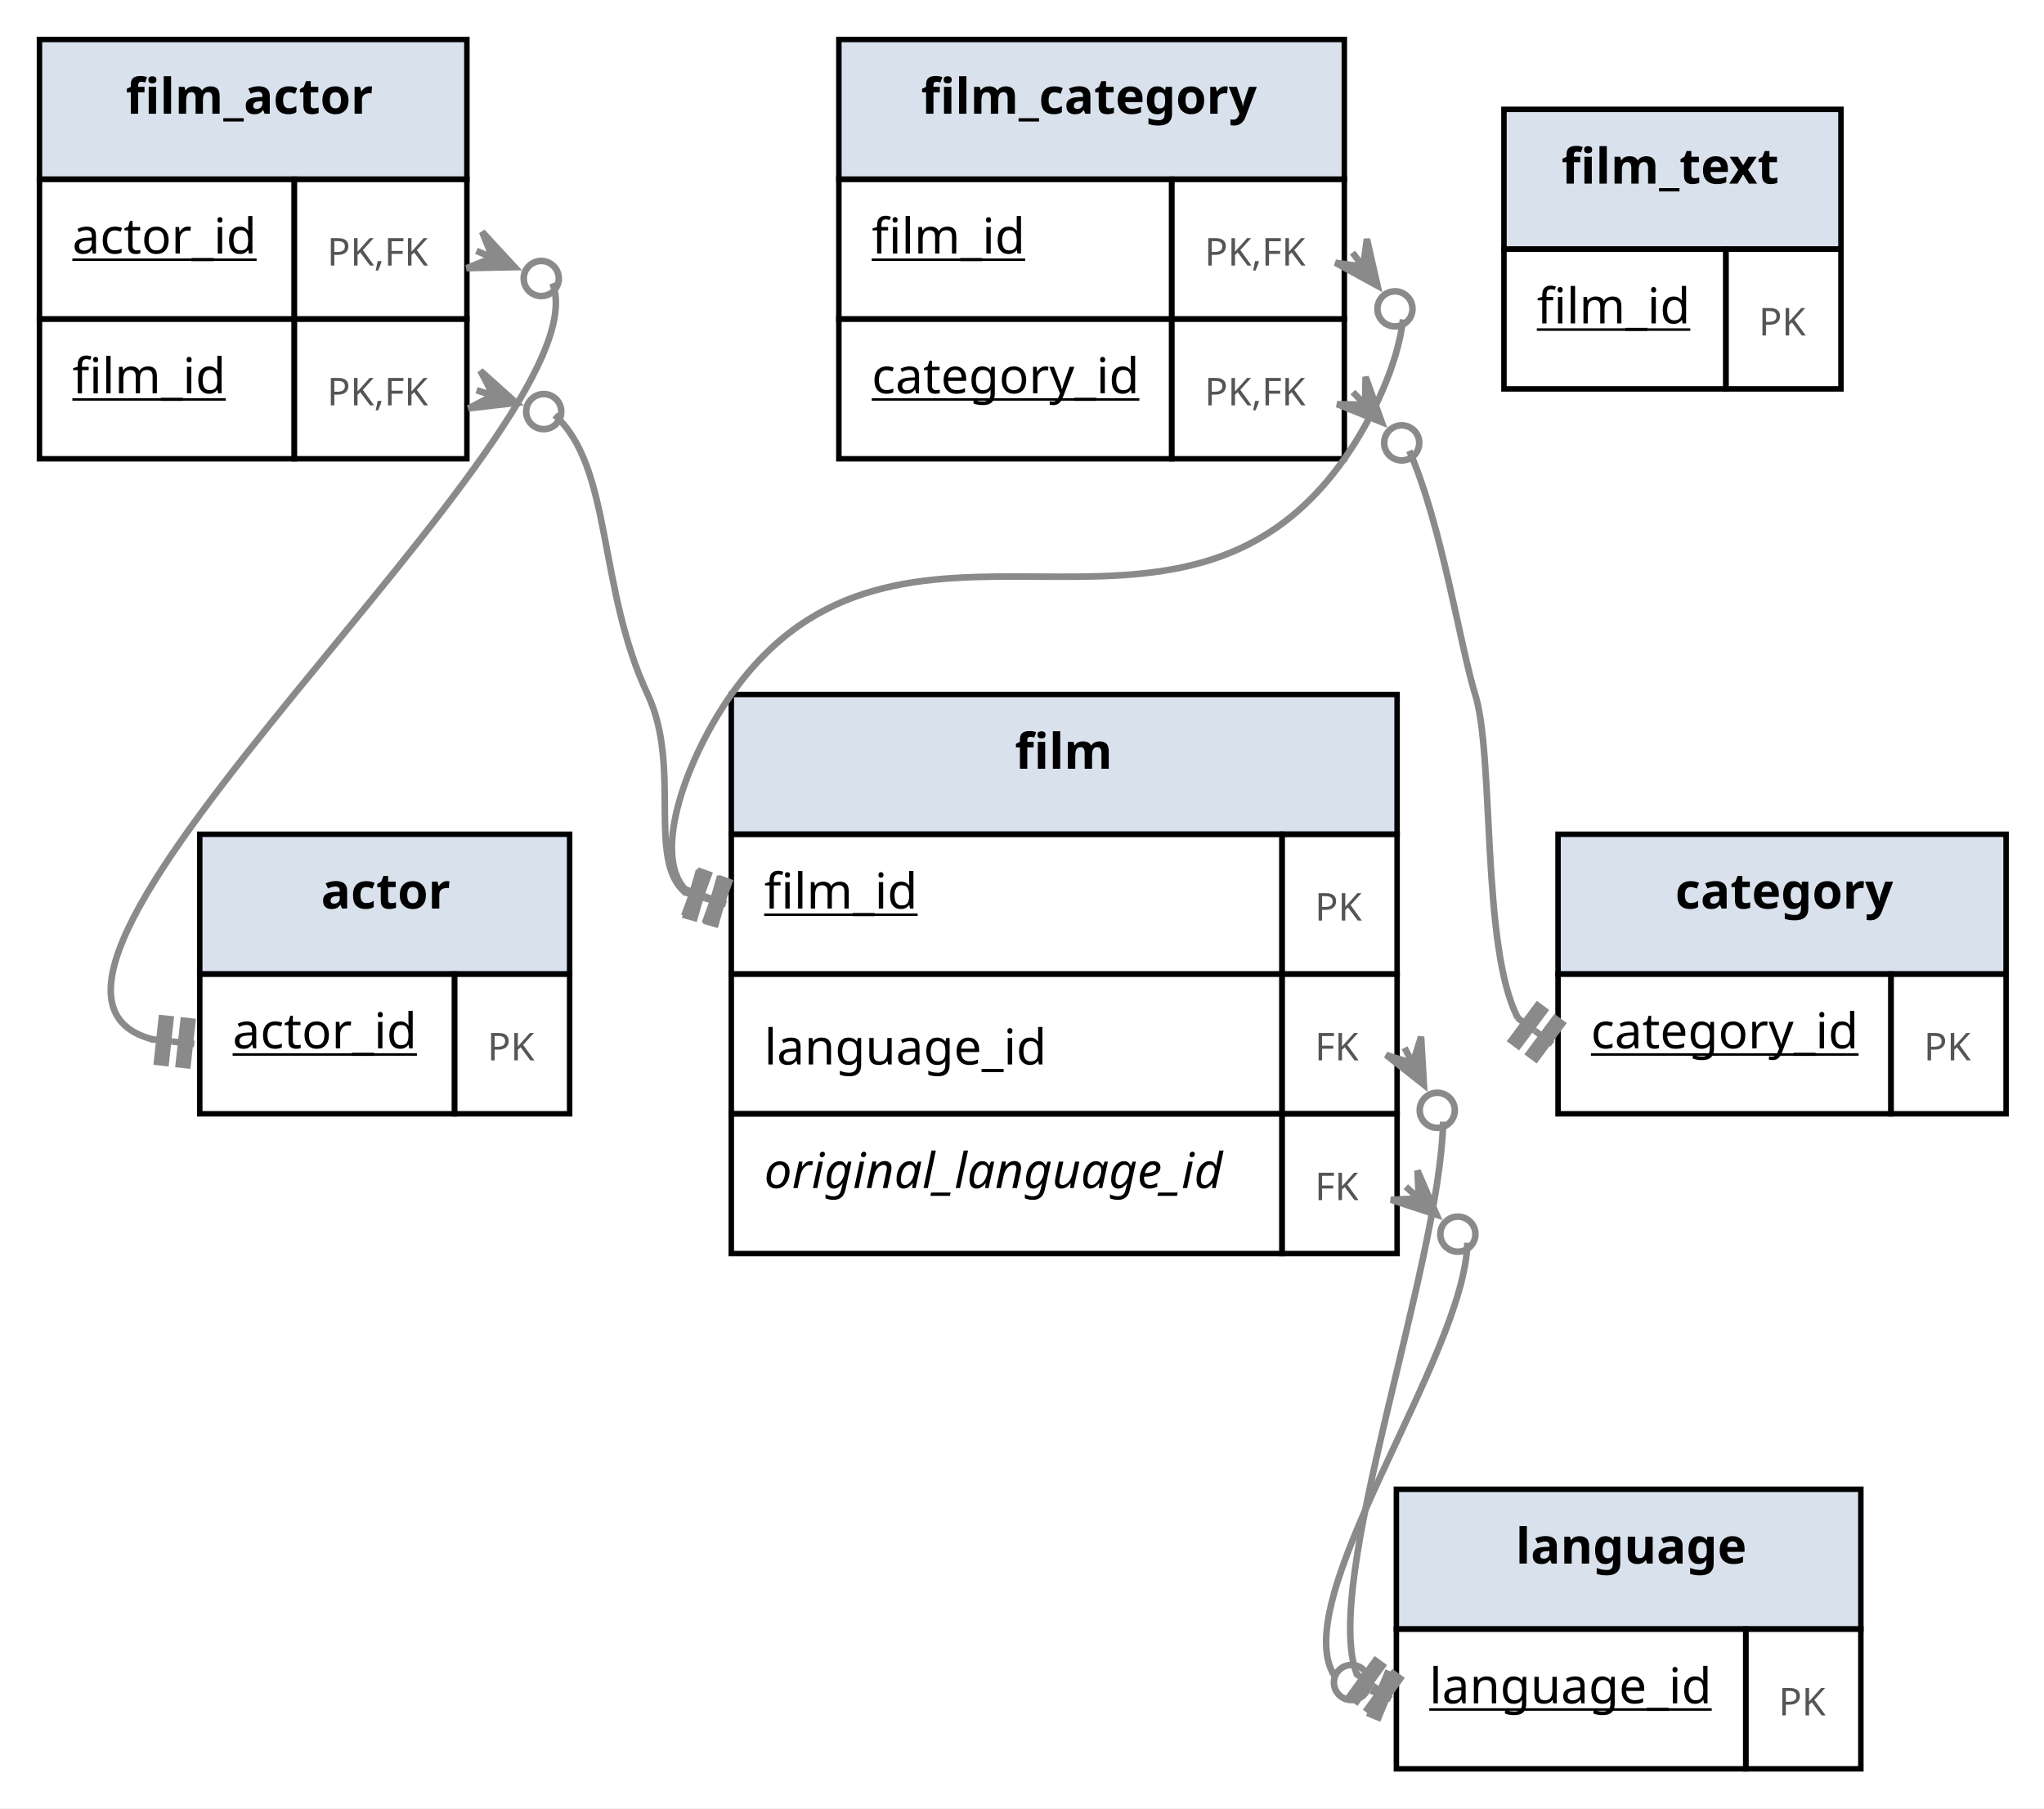
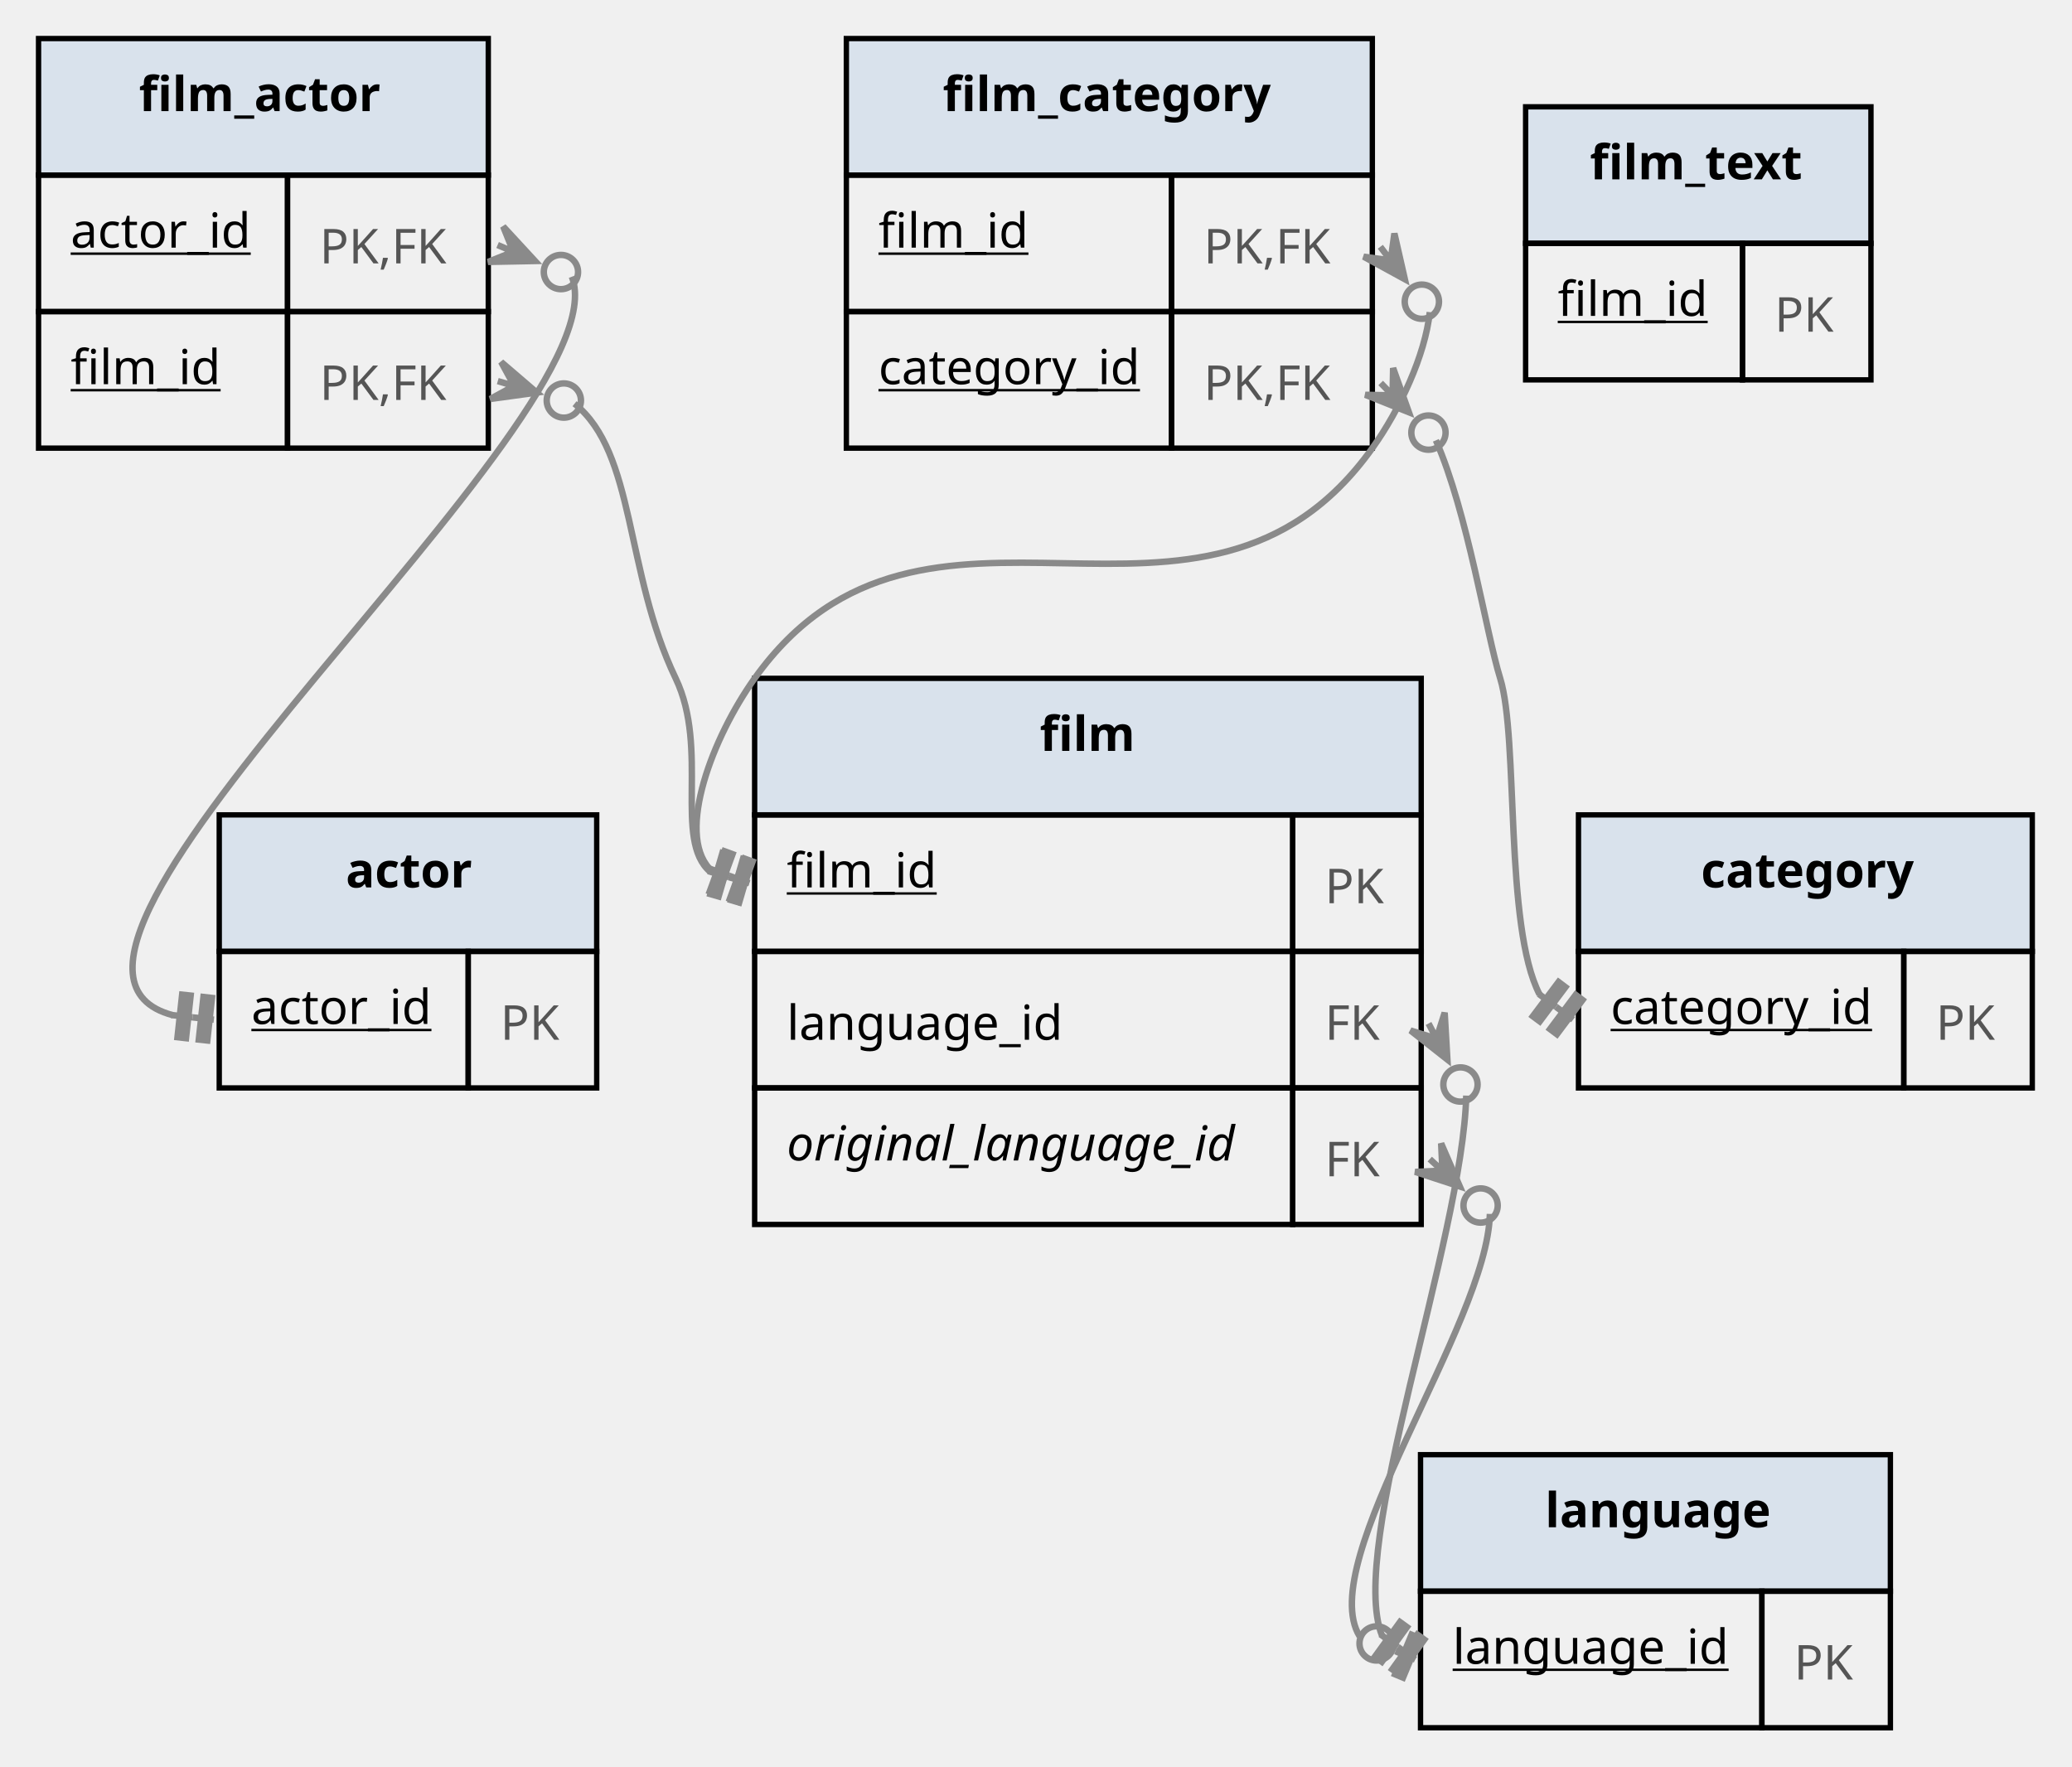
- <svg xmlns="http://www.w3.org/2000/svg" width="373pt" height="330pt" viewBox="0.00 0.00 373.00 330.00">
+ <svg xmlns="http://www.w3.org/2000/svg" width="387pt" height="330pt" viewBox="0.00 0.00 387.00 330.00">
  <g id="graph0" class="graph" transform="scale(1 1) rotate(0) translate(7.2 322.7)">
-     <polygon fill="white" stroke="none" points="-7.2,7.2 -7.2,-322.7 366.07,-322.7 366.07,7.2 -7.2,7.2" />
    <g id="node1" class="node">
-       <polygon fill="#d9e2ec" stroke="none" points="126.25,-170.5 126.25,-196 247.75,-196 247.75,-170.5 126.25,-170.5" />
-       <polygon fill="none" stroke="#000000" points="126.25,-170.5 126.25,-196 247.75,-196 247.75,-170.5 126.25,-170.5" />
-       <text xml:space="preserve" text-anchor="start" x="178" y="-182.45" font-family="Noto Sans KR" font-weight="bold" font-size="9.00" fill="#000000">film</text>
-       <polygon fill="none" stroke="#000000" points="126.25,-145 126.25,-170.5 226.75,-170.5 226.75,-145 126.25,-145" />
-       <text xml:space="preserve" text-anchor="start" x="132.25" y="-156.95" font-family="Noto Sans KR" text-decoration="underline" font-size="9.00">film_id</text>
-       <polygon fill="none" stroke="#000000" points="226.75,-145 226.75,-170.5 247.75,-170.5 247.75,-145 226.75,-145" />
-       <text xml:space="preserve" text-anchor="start" x="232.75" y="-154.75" font-family="Noto Sans KR" font-size="7.00" fill="#555555">PK</text>
-       <polygon fill="none" stroke="#000000" points="126.25,-119.5 126.25,-145 226.75,-145 226.75,-119.5 126.25,-119.5" />
-       <text xml:space="preserve" text-anchor="start" x="132.25" y="-128.5" font-family="Noto Sans KR" font-size="9.00">language_id</text>
-       <polygon fill="none" stroke="#000000" points="226.75,-119.5 226.75,-145 247.75,-145 247.75,-119.5 226.75,-119.5" />
-       <text xml:space="preserve" text-anchor="start" x="232.75" y="-129.25" font-family="Noto Sans KR" font-size="7.00" fill="#555555">FK</text>
-       <polygon fill="none" stroke="#000000" points="126.25,-94 126.25,-119.5 226.75,-119.5 226.75,-94 126.25,-94" />
-       <text xml:space="preserve" text-anchor="start" x="132.25" y="-105.95" font-family="Noto Sans KR" font-style="italic" font-size="9.00">original_language_id</text>
-       <polygon fill="none" stroke="#000000" points="226.75,-94 226.75,-119.5 247.75,-119.5 247.75,-94 226.75,-94" />
-       <text xml:space="preserve" text-anchor="start" x="232.75" y="-103.75" font-family="Noto Sans KR" font-size="7.00" fill="#555555">FK</text>
+       <polygon fill="#d9e2ec" stroke="none" points="133.75,-170.5 133.75,-196 258.25,-196 258.25,-170.5 133.75,-170.5" />
+       <polygon fill="none" stroke="#000000" points="133.75,-170.5 133.75,-196 258.25,-196 258.25,-170.5 133.75,-170.5" />
+       <text xml:space="preserve" text-anchor="start" x="187" y="-182.45" font-family="Noto Sans KR" font-weight="bold" font-size="9.00" fill="#000000">film</text>
+       <polygon fill="none" stroke="#000000" points="133.75,-145 133.75,-170.5 234.25,-170.5 234.25,-145 133.75,-145" />
+       <text xml:space="preserve" text-anchor="start" x="139.75" y="-156.95" font-family="Noto Sans KR" text-decoration="underline" font-size="9.00">film_id</text>
+       <polygon fill="none" stroke="#000000" points="234.25,-145 234.25,-170.5 258.25,-170.5 258.25,-145 234.25,-145" />
+       <text xml:space="preserve" text-anchor="start" x="240.25" y="-154" font-family="Noto Sans KR" font-size="9.00" fill="#555555">PK</text>
+       <polygon fill="none" stroke="#000000" points="133.75,-119.5 133.75,-145 234.25,-145 234.25,-119.5 133.75,-119.5" />
+       <text xml:space="preserve" text-anchor="start" x="139.75" y="-128.5" font-family="Noto Sans KR" font-size="9.00">language_id</text>
+       <polygon fill="none" stroke="#000000" points="234.25,-119.5 234.25,-145 258.25,-145 258.25,-119.5 234.25,-119.5" />
+       <text xml:space="preserve" text-anchor="start" x="240.25" y="-128.5" font-family="Noto Sans KR" font-size="9.00" fill="#555555">FK</text>
+       <polygon fill="none" stroke="#000000" points="133.75,-94 133.75,-119.5 234.25,-119.5 234.25,-94 133.75,-94" />
+       <text xml:space="preserve" text-anchor="start" x="139.75" y="-105.95" font-family="Noto Sans KR" font-style="italic" font-size="9.00">original_language_id</text>
+       <polygon fill="none" stroke="#000000" points="234.25,-94 234.25,-119.5 258.25,-119.5 258.25,-94 234.25,-94" />
+       <text xml:space="preserve" text-anchor="start" x="240.25" y="-103" font-family="Noto Sans KR" font-size="9.00" fill="#555555">FK</text>
    </g>
    <g id="node7" class="node">
-       <polygon fill="#d9e2ec" stroke="none" points="247.62,-25.5 247.62,-51 332.38,-51 332.38,-25.5 247.62,-25.5" />
-       <polygon fill="none" stroke="#000000" points="247.62,-25.5 247.62,-51 332.38,-51 332.38,-25.5 247.62,-25.5" />
-       <text xml:space="preserve" text-anchor="start" x="269.38" y="-37.45" font-family="Noto Sans KR" font-weight="bold" font-size="9.00" fill="#000000">language</text>
-       <polygon fill="none" stroke="#000000" points="247.62,0 247.62,-25.5 311.38,-25.5 311.38,0 247.62,0" />
-       <text xml:space="preserve" text-anchor="start" x="253.62" y="-11.95" font-family="Noto Sans KR" text-decoration="underline" font-size="9.00">language_id</text>
-       <polygon fill="none" stroke="#000000" points="311.38,0 311.38,-25.5 332.38,-25.5 332.38,0 311.38,0" />
-       <text xml:space="preserve" text-anchor="start" x="317.38" y="-9.75" font-family="Noto Sans KR" font-size="7.00" fill="#555555">PK</text>
+       <polygon fill="#d9e2ec" stroke="none" points="258.12,-25.5 258.12,-51 345.88,-51 345.88,-25.5 258.12,-25.5" />
+       <polygon fill="none" stroke="#000000" points="258.12,-25.5 258.12,-51 345.88,-51 345.88,-25.5 258.12,-25.5" />
+       <text xml:space="preserve" text-anchor="start" x="281.38" y="-37.45" font-family="Noto Sans KR" font-weight="bold" font-size="9.00" fill="#000000">language</text>
+       <polygon fill="none" stroke="#000000" points="258.12,0 258.12,-25.5 321.88,-25.5 321.88,0 258.12,0" />
+       <text xml:space="preserve" text-anchor="start" x="264.12" y="-11.95" font-family="Noto Sans KR" text-decoration="underline" font-size="9.00">language_id</text>
+       <polygon fill="none" stroke="#000000" points="321.88,0 321.88,-25.5 345.88,-25.5 345.88,0 321.88,0" />
+       <text xml:space="preserve" text-anchor="start" x="327.88" y="-9" font-family="Noto Sans KR" font-size="9.00" fill="#555555">PK</text>
    </g>
    <g id="edge1" class="edge">
-       <path fill="none" stroke="#8a8a8a" stroke-width="1.2" d="M256.16,-118.07C255.47,-91.12 233.92,-33.69 240.41,-17.24" />
-       <polygon fill="#8a8a8a" stroke="#8a8a8a" stroke-width="1.2" points="252.64,-124.8 245.75,-130.23 250.6,-128.71 249.12,-131.54 249.12,-131.54 249.12,-131.54 250.6,-128.71 252.13,-133.56 252.64,-124.8" />
-       <ellipse fill="none" stroke="#8a8a8a" stroke-width="1.2" cx="255.08" cy="-120.14" rx="3.2" ry="3.2" />
-       <polygon fill="#8a8a8a" stroke="#8a8a8a" stroke-width="1.2" points="243.63,-9.98 248.32,-16.46 247.02,-17.4 242.34,-10.91 243.63,-9.98" />
-       <polyline fill="none" stroke="#8a8a8a" stroke-width="1.2" points="246.62,-12.75 243.38,-15.09" />
-       <polygon fill="#8a8a8a" stroke="#8a8a8a" stroke-width="1.2" points="240.39,-12.32 245.08,-18.8 243.78,-19.74 239.09,-13.26 240.39,-12.32" />
-       <polyline fill="none" stroke="#8a8a8a" stroke-width="1.2" points="243.38,-15.09 240.14,-17.44" />
+       <path fill="none" stroke="#8a8a8a" stroke-width="1.2" d="M266.66,-118.07C265.97,-91.12 244.42,-33.69 250.91,-17.24" />
+       <polygon fill="#8a8a8a" stroke="#8a8a8a" stroke-width="1.2" points="263.14,-124.8 256.25,-130.23 261.1,-128.71 259.62,-131.54 259.62,-131.54 259.62,-131.54 261.1,-128.71 262.63,-133.56 263.14,-124.8" />
+       <ellipse fill="none" stroke="#8a8a8a" stroke-width="1.2" cx="265.58" cy="-120.14" rx="3.2" ry="3.2" />
+       <polygon fill="#8a8a8a" stroke="#8a8a8a" stroke-width="1.2" points="254.13,-9.98 258.82,-16.46 257.52,-17.4 252.84,-10.91 254.13,-9.98" />
+       <polyline fill="none" stroke="#8a8a8a" stroke-width="1.2" points="257.12,-12.75 253.88,-15.09" />
+       <polygon fill="#8a8a8a" stroke="#8a8a8a" stroke-width="1.2" points="250.89,-12.32 255.58,-18.8 254.28,-19.74 249.59,-13.26 250.89,-12.32" />
+       <polyline fill="none" stroke="#8a8a8a" stroke-width="1.2" points="253.88,-15.09 250.64,-17.44" />
    </g>
    <g id="edge2" class="edge">
-       <path fill="none" stroke="#8a8a8a" stroke-width="1.2" d="M260.57,-95.97C260.14,-75.33 227.64,-31.04 236.25,-17.07" />
-       <polygon fill="#8a8a8a" stroke="#8a8a8a" stroke-width="1.2" points="254.96,-101.09 246.62,-103.82 251.71,-104.05 249.34,-106.21 249.34,-106.21 249.34,-106.21 251.71,-104.05 251.47,-109.14 254.96,-101.09" />
-       <ellipse fill="none" stroke="#8a8a8a" stroke-width="1.2" cx="258.84" cy="-97.54" rx="3.2" ry="3.2" />
-       <polygon fill="#8a8a8a" stroke="#8a8a8a" stroke-width="1.2" points="244.35,-9.36 247.42,-16.75 245.95,-17.37 242.87,-9.98 244.35,-9.36" />
-       <polyline fill="none" stroke="#8a8a8a" stroke-width="1.2" points="246.62,-12.75 242.93,-14.29" />
-       <ellipse fill="none" stroke="#8a8a8a" stroke-width="1.2" cx="239.42" cy="-15.75" rx="3.2" ry="3.2" />
+       <path fill="none" stroke="#8a8a8a" stroke-width="1.2" d="M271.07,-95.97C270.64,-75.33 238.14,-31.04 246.75,-17.07" />
+       <polygon fill="#8a8a8a" stroke="#8a8a8a" stroke-width="1.2" points="265.46,-101.09 257.12,-103.82 262.21,-104.05 259.84,-106.21 259.84,-106.21 259.84,-106.21 262.21,-104.05 261.97,-109.14 265.46,-101.09" />
+       <ellipse fill="none" stroke="#8a8a8a" stroke-width="1.2" cx="269.34" cy="-97.54" rx="3.2" ry="3.2" />
+       <polygon fill="#8a8a8a" stroke="#8a8a8a" stroke-width="1.2" points="254.85,-9.36 257.92,-16.75 256.45,-17.37 253.37,-9.98 254.85,-9.36" />
+       <polyline fill="none" stroke="#8a8a8a" stroke-width="1.2" points="257.12,-12.75 253.43,-14.29" />
+       <ellipse fill="none" stroke="#8a8a8a" stroke-width="1.2" cx="249.92" cy="-15.75" rx="3.2" ry="3.2" />
    </g>
    <g id="node2" class="node">
-       <polygon fill="#d9e2ec" stroke="none" points="267.25,-277.25 267.25,-302.75 328.75,-302.75 328.75,-277.25 267.25,-277.25" />
-       <polygon fill="none" stroke="#000000" points="267.25,-277.25 267.25,-302.75 328.75,-302.75 328.75,-277.25 267.25,-277.25" />
-       <text xml:space="preserve" text-anchor="start" x="277.75" y="-289.2" font-family="Noto Sans KR" font-weight="bold" font-size="9.00" fill="#000000">film_text</text>
-       <polygon fill="none" stroke="#000000" points="267.25,-251.75 267.25,-277.25 307.75,-277.25 307.75,-251.75 267.25,-251.75" />
-       <text xml:space="preserve" text-anchor="start" x="273.25" y="-263.7" font-family="Noto Sans KR" text-decoration="underline" font-size="9.00">film_id</text>
-       <polygon fill="none" stroke="#000000" points="307.75,-251.75 307.75,-277.25 328.75,-277.25 328.75,-251.75 307.75,-251.75" />
-       <text xml:space="preserve" text-anchor="start" x="313.75" y="-261.5" font-family="Noto Sans KR" font-size="7.00" fill="#555555">PK</text>
+       <polygon fill="#d9e2ec" stroke="none" points="277.75,-277.25 277.75,-302.75 342.25,-302.75 342.25,-277.25 277.75,-277.25" />
+       <polygon fill="none" stroke="#000000" points="277.75,-277.25 277.75,-302.75 342.25,-302.75 342.25,-277.25 277.75,-277.25" />
+       <text xml:space="preserve" text-anchor="start" x="289.75" y="-289.2" font-family="Noto Sans KR" font-weight="bold" font-size="9.00" fill="#000000">film_text</text>
+       <polygon fill="none" stroke="#000000" points="277.75,-251.75 277.75,-277.25 318.25,-277.25 318.25,-251.75 277.75,-251.75" />
+       <text xml:space="preserve" text-anchor="start" x="283.75" y="-263.7" font-family="Noto Sans KR" text-decoration="underline" font-size="9.00">film_id</text>
+       <polygon fill="none" stroke="#000000" points="318.25,-251.75 318.25,-277.25 342.25,-277.25 342.25,-251.75 318.25,-251.75" />
+       <text xml:space="preserve" text-anchor="start" x="324.25" y="-260.75" font-family="Noto Sans KR" font-size="9.00" fill="#555555">PK</text>
    </g>
    <g id="node3" class="node">
-       <polygon fill="#d9e2ec" stroke="none" points="0,-290 0,-315.5 78,-315.5 78,-290 0,-290" />
-       <polygon fill="none" stroke="#000000" points="0,-290 0,-315.5 78,-315.5 78,-290 0,-290" />
-       <text xml:space="preserve" text-anchor="start" x="15.75" y="-301.95" font-family="Noto Sans KR" font-weight="bold" font-size="9.00" fill="#000000">film_actor</text>
+       <polygon fill="#d9e2ec" stroke="none" points="0,-290 0,-315.5 84,-315.5 84,-290 0,-290" />
+       <polygon fill="none" stroke="#000000" points="0,-290 0,-315.5 84,-315.5 84,-290 0,-290" />
+       <text xml:space="preserve" text-anchor="start" x="18.75" y="-301.95" font-family="Noto Sans KR" font-weight="bold" font-size="9.00" fill="#000000">film_actor</text>
      <polygon fill="none" stroke="#000000" points="0,-264.5 0,-290 46.5,-290 46.5,-264.5 0,-264.5" />
      <text xml:space="preserve" text-anchor="start" x="6" y="-276.45" font-family="Noto Sans KR" text-decoration="underline" font-size="9.00">actor_id</text>
-       <polygon fill="none" stroke="#000000" points="46.5,-264.5 46.5,-290 78,-290 78,-264.5 46.5,-264.5" />
-       <text xml:space="preserve" text-anchor="start" x="52.5" y="-274.25" font-family="Noto Sans KR" font-size="7.00" fill="#555555">PK,FK</text>
+       <polygon fill="none" stroke="#000000" points="46.5,-264.5 46.5,-290 84,-290 84,-264.5 46.5,-264.5" />
+       <text xml:space="preserve" text-anchor="start" x="52.5" y="-273.5" font-family="Noto Sans KR" font-size="9.00" fill="#555555">PK,FK</text>
      <polygon fill="none" stroke="#000000" points="0,-239 0,-264.5 46.5,-264.5 46.5,-239 0,-239" />
      <text xml:space="preserve" text-anchor="start" x="6" y="-250.95" font-family="Noto Sans KR" text-decoration="underline" font-size="9.00">film_id</text>
-       <polygon fill="none" stroke="#000000" points="46.5,-239 46.5,-264.5 78,-264.5 78,-239 46.5,-239" />
-       <text xml:space="preserve" text-anchor="start" x="52.5" y="-248.75" font-family="Noto Sans KR" font-size="7.00" fill="#555555">PK,FK</text>
+       <polygon fill="none" stroke="#000000" points="46.5,-239 46.5,-264.5 84,-264.5 84,-239 46.5,-239" />
+       <text xml:space="preserve" text-anchor="start" x="52.5" y="-248" font-family="Noto Sans KR" font-size="9.00" fill="#555555">PK,FK</text>
    </g>
    <g id="edge4" class="edge">
-       <path fill="none" stroke="#8a8a8a" stroke-width="1.2" d="M94.02,-246.97C104.57,-237.51 101.8,-215.6 111,-196 117.26,-182.66 110.78,-165.75 117.86,-159.87" />
-       <polygon fill="#8a8a8a" stroke="#8a8a8a" stroke-width="1.2" points="87.01,-249.2 78.29,-248.2 82.81,-250.54 79.77,-251.51 79.77,-251.51 79.77,-251.51 82.81,-250.54 80.47,-255.06 87.01,-249.2" />
-       <ellipse fill="none" stroke="#8a8a8a" stroke-width="1.2" cx="92.02" cy="-247.61" rx="3.2" ry="3.2" />
-       <polygon fill="#8a8a8a" stroke="#8a8a8a" stroke-width="1.2" points="123.38,-154.13 125.59,-161.82 124.05,-162.26 121.84,-154.57 123.38,-154.13" />
-       <polyline fill="none" stroke="#8a8a8a" stroke-width="1.2" points="125.25,-157.75 121.41,-158.85" />
-       <polygon fill="#8a8a8a" stroke="#8a8a8a" stroke-width="1.2" points="119.53,-155.23 121.74,-162.92 120.2,-163.36 117.99,-155.67 119.53,-155.23" />
-       <polyline fill="none" stroke="#8a8a8a" stroke-width="1.2" points="121.41,-158.85 117.56,-159.96" />
+       <path fill="none" stroke="#8a8a8a" stroke-width="1.2" d="M100.11,-247.3C111.59,-238.07 109.41,-216.04 119,-196 125.34,-182.76 118.53,-165.78 125.44,-159.88" />
+       <polygon fill="#8a8a8a" stroke="#8a8a8a" stroke-width="1.2" points="93.06,-249.38 84.37,-248.18 88.84,-250.62 85.77,-251.52 85.77,-251.52 85.77,-251.52 88.84,-250.62 86.4,-255.09 93.06,-249.38" />
+       <ellipse fill="none" stroke="#8a8a8a" stroke-width="1.2" cx="98.11" cy="-247.89" rx="3.2" ry="3.2" />
+       <polygon fill="#8a8a8a" stroke="#8a8a8a" stroke-width="1.2" points="130.86,-154.13 133.1,-161.81 131.57,-162.26 129.33,-154.58 130.86,-154.13" />
+       <polyline fill="none" stroke="#8a8a8a" stroke-width="1.2" points="132.75,-157.75 128.91,-158.87" />
+       <polygon fill="#8a8a8a" stroke="#8a8a8a" stroke-width="1.2" points="127.02,-155.26 129.26,-162.93 127.73,-163.38 125.49,-155.7 127.02,-155.26" />
+       <polyline fill="none" stroke="#8a8a8a" stroke-width="1.2" points="128.91,-158.87 125.07,-159.99" />
    </g>
    <g id="node5" class="node">
-       <polygon fill="#d9e2ec" stroke="none" points="29.25,-145 29.25,-170.5 96.75,-170.5 96.75,-145 29.25,-145" />
-       <polygon fill="none" stroke="#000000" points="29.25,-145 29.25,-170.5 96.75,-170.5 96.75,-145 29.25,-145" />
-       <text xml:space="preserve" text-anchor="start" x="51.38" y="-156.95" font-family="Noto Sans KR" font-weight="bold" font-size="9.00" fill="#000000">actor</text>
-       <polygon fill="none" stroke="#000000" points="29.25,-119.5 29.25,-145 75.75,-145 75.75,-119.5 29.25,-119.5" />
-       <text xml:space="preserve" text-anchor="start" x="35.25" y="-131.45" font-family="Noto Sans KR" text-decoration="underline" font-size="9.00">actor_id</text>
-       <polygon fill="none" stroke="#000000" points="75.75,-119.5 75.75,-145 96.75,-145 96.75,-119.5 75.75,-119.5" />
-       <text xml:space="preserve" text-anchor="start" x="81.75" y="-129.25" font-family="Noto Sans KR" font-size="7.00" fill="#555555">PK</text>
+       <polygon fill="#d9e2ec" stroke="none" points="33.75,-145 33.75,-170.5 104.25,-170.5 104.25,-145 33.75,-145" />
+       <polygon fill="none" stroke="#000000" points="33.75,-145 33.75,-170.5 104.25,-170.5 104.25,-145 33.75,-145" />
+       <text xml:space="preserve" text-anchor="start" x="57.38" y="-156.95" font-family="Noto Sans KR" font-weight="bold" font-size="9.00" fill="#000000">actor</text>
+       <polygon fill="none" stroke="#000000" points="33.75,-119.5 33.75,-145 80.25,-145 80.25,-119.5 33.75,-119.5" />
+       <text xml:space="preserve" text-anchor="start" x="39.75" y="-131.45" font-family="Noto Sans KR" text-decoration="underline" font-size="9.00">actor_id</text>
+       <polygon fill="none" stroke="#000000" points="80.25,-119.5 80.25,-145 104.25,-145 104.25,-119.5 80.25,-119.5" />
+       <text xml:space="preserve" text-anchor="start" x="86.25" y="-128.5" font-family="Noto Sans KR" font-size="9.00" fill="#555555">PK</text>
    </g>
    <g id="edge3" class="edge">
-       <path fill="none" stroke="#8a8a8a" stroke-width="1.2" d="M93.62,-271.02C103.9,-244.68 -18.07,-143.31 20.62,-133.08" />
-       <polygon fill="#8a8a8a" stroke="#8a8a8a" stroke-width="1.2" points="86.73,-273.96 77.96,-273.78 82.68,-275.68 79.74,-276.94 79.74,-276.94 79.74,-276.94 82.68,-275.68 80.78,-280.4 86.73,-273.96" />
-       <ellipse fill="none" stroke="#8a8a8a" stroke-width="1.2" cx="91.57" cy="-271.89" rx="3.2" ry="3.2" />
-       <polygon fill="#8a8a8a" stroke="#8a8a8a" stroke-width="1.2" points="27.02,-128.36 27.89,-136.31 26.3,-136.49 25.43,-128.53 27.02,-128.36" />
-       <polyline fill="none" stroke="#8a8a8a" stroke-width="1.2" points="28.25,-132.25 24.27,-132.68" />
-       <polygon fill="#8a8a8a" stroke="#8a8a8a" stroke-width="1.2" points="23.04,-128.79 23.91,-136.75 22.32,-136.92 21.45,-128.97 23.04,-128.79" />
-       <polyline fill="none" stroke="#8a8a8a" stroke-width="1.2" points="24.27,-132.68 20.3,-133.12" />
+       <path fill="none" stroke="#8a8a8a" stroke-width="1.2" d="M99.61,-271.02C109.68,-244.68 -13.61,-143.31 25.1,-133.08" />
+       <polygon fill="#8a8a8a" stroke="#8a8a8a" stroke-width="1.2" points="92.73,-273.95 83.96,-273.78 88.68,-275.68 85.74,-276.94 85.74,-276.94 85.74,-276.94 88.68,-275.68 86.78,-280.4 92.73,-273.95" />
+       <ellipse fill="none" stroke="#8a8a8a" stroke-width="1.2" cx="97.57" cy="-271.89" rx="3.2" ry="3.2" />
+       <polygon fill="#8a8a8a" stroke="#8a8a8a" stroke-width="1.2" points="31.52,-128.36 32.39,-136.31 30.8,-136.49 29.93,-128.53 31.52,-128.36" />
+       <polyline fill="none" stroke="#8a8a8a" stroke-width="1.2" points="32.75,-132.25 28.77,-132.68" />
+       <polygon fill="#8a8a8a" stroke="#8a8a8a" stroke-width="1.2" points="27.54,-128.79 28.41,-136.75 26.82,-136.92 25.95,-128.97 27.54,-128.79" />
+       <polyline fill="none" stroke="#8a8a8a" stroke-width="1.2" points="28.77,-132.68 24.8,-133.12" />
    </g>
    <g id="node4" class="node">
-       <polygon fill="#d9e2ec" stroke="none" points="145.88,-290 145.88,-315.5 238.12,-315.5 238.12,-290 145.88,-290" />
-       <polygon fill="none" stroke="#000000" points="145.88,-290 145.88,-315.5 238.12,-315.5 238.12,-290 145.88,-290" />
-       <text xml:space="preserve" text-anchor="start" x="160.88" y="-301.95" font-family="Noto Sans KR" font-weight="bold" font-size="9.00" fill="#000000">film_category</text>
-       <polygon fill="none" stroke="#000000" points="145.88,-264.5 145.88,-290 206.62,-290 206.62,-264.5 145.88,-264.5" />
-       <text xml:space="preserve" text-anchor="start" x="151.88" y="-276.45" font-family="Noto Sans KR" text-decoration="underline" font-size="9.00">film_id</text>
-       <polygon fill="none" stroke="#000000" points="206.62,-264.5 206.62,-290 238.12,-290 238.12,-264.5 206.62,-264.5" />
-       <text xml:space="preserve" text-anchor="start" x="212.62" y="-274.25" font-family="Noto Sans KR" font-size="7.00" fill="#555555">PK,FK</text>
-       <polygon fill="none" stroke="#000000" points="145.88,-239 145.88,-264.5 206.62,-264.5 206.62,-239 145.88,-239" />
-       <text xml:space="preserve" text-anchor="start" x="151.88" y="-250.95" font-family="Noto Sans KR" text-decoration="underline" font-size="9.00">category_id</text>
-       <polygon fill="none" stroke="#000000" points="206.62,-239 206.62,-264.5 238.12,-264.5 238.12,-239 206.62,-239" />
-       <text xml:space="preserve" text-anchor="start" x="212.62" y="-248.75" font-family="Noto Sans KR" font-size="7.00" fill="#555555">PK,FK</text>
+       <polygon fill="#d9e2ec" stroke="none" points="150.88,-290 150.88,-315.5 249.12,-315.5 249.12,-290 150.88,-290" />
+       <polygon fill="none" stroke="#000000" points="150.88,-290 150.88,-315.5 249.12,-315.5 249.12,-290 150.88,-290" />
+       <text xml:space="preserve" text-anchor="start" x="168.88" y="-301.95" font-family="Noto Sans KR" font-weight="bold" font-size="9.00" fill="#000000">film_category</text>
+       <polygon fill="none" stroke="#000000" points="150.88,-264.5 150.88,-290 211.62,-290 211.62,-264.5 150.88,-264.5" />
+       <text xml:space="preserve" text-anchor="start" x="156.88" y="-276.45" font-family="Noto Sans KR" text-decoration="underline" font-size="9.00">film_id</text>
+       <polygon fill="none" stroke="#000000" points="211.62,-264.5 211.62,-290 249.12,-290 249.12,-264.5 211.62,-264.5" />
+       <text xml:space="preserve" text-anchor="start" x="217.62" y="-273.5" font-family="Noto Sans KR" font-size="9.00" fill="#555555">PK,FK</text>
+       <polygon fill="none" stroke="#000000" points="150.88,-239 150.88,-264.5 211.62,-264.5 211.62,-239 150.88,-239" />
+       <text xml:space="preserve" text-anchor="start" x="156.88" y="-250.95" font-family="Noto Sans KR" text-decoration="underline" font-size="9.00">category_id</text>
+       <polygon fill="none" stroke="#000000" points="211.62,-239 211.62,-264.5 249.12,-264.5 249.12,-239 211.62,-239" />
+       <text xml:space="preserve" text-anchor="start" x="217.62" y="-248" font-family="Noto Sans KR" font-size="9.00" fill="#555555">PK,FK</text>
    </g>
    <g id="edge5" class="edge">
-       <path fill="none" stroke="#8a8a8a" stroke-width="1.2" d="M248.82,-264.42C247.95,-256.41 243.26,-246.27 238.12,-239 207.39,-195.49 156.98,-239.51 126.25,-196 118.43,-184.93 111.64,-167.21 117.81,-160.47" />
-       <polygon fill="#8a8a8a" stroke="#8a8a8a" stroke-width="1.2" points="244.19,-270.55 236.5,-274.76 241.54,-274.06 239.61,-276.61 239.61,-276.61 239.61,-276.61 241.54,-274.06 242.24,-279.1 244.19,-270.55" />
-       <ellipse fill="none" stroke="#8a8a8a" stroke-width="1.2" cx="247.36" cy="-266.35" rx="3.2" ry="3.2" />
-       <polygon fill="#8a8a8a" stroke="#8a8a8a" stroke-width="1.2" points="123.12,-154.27 125.87,-161.78 124.37,-162.33 121.62,-154.82 123.12,-154.27" />
-       <polyline fill="none" stroke="#8a8a8a" stroke-width="1.2" points="125.25,-157.75 121.49,-159.12" />
-       <polygon fill="#8a8a8a" stroke="#8a8a8a" stroke-width="1.2" points="119.37,-155.64 122.12,-163.16 120.61,-163.71 117.87,-156.19 119.37,-155.64" />
-       <polyline fill="none" stroke="#8a8a8a" stroke-width="1.2" points="121.49,-159.12 117.74,-160.5" />
+       <path fill="none" stroke="#8a8a8a" stroke-width="1.2" d="M259.85,-264.4C258.99,-256.38 254.3,-246.24 249.12,-239 217.32,-194.46 165.55,-240.54 133.75,-196 125.88,-184.97 119.12,-167.23 125.3,-160.48" />
+       <polygon fill="#8a8a8a" stroke="#8a8a8a" stroke-width="1.2" points="255.19,-270.55 247.5,-274.76 252.54,-274.06 250.61,-276.61 250.61,-276.61 250.61,-276.61 252.54,-274.06 253.24,-279.1 255.19,-270.55" />
+       <ellipse fill="none" stroke="#8a8a8a" stroke-width="1.2" cx="258.37" cy="-266.35" rx="3.2" ry="3.2" />
+       <polygon fill="#8a8a8a" stroke="#8a8a8a" stroke-width="1.2" points="130.62,-154.27 133.37,-161.78 131.87,-162.33 129.12,-154.82 130.62,-154.27" />
+       <polyline fill="none" stroke="#8a8a8a" stroke-width="1.2" points="132.75,-157.75 128.99,-159.13" />
+       <polygon fill="#8a8a8a" stroke="#8a8a8a" stroke-width="1.2" points="126.87,-155.65 129.62,-163.16 128.12,-163.71 125.36,-156.2 126.87,-155.65" />
+       <polyline fill="none" stroke="#8a8a8a" stroke-width="1.2" points="128.99,-159.13 125.24,-160.5" />
    </g>
    <g id="node6" class="node">
-       <polygon fill="#d9e2ec" stroke="none" points="277.12,-145 277.12,-170.5 358.88,-170.5 358.88,-145 277.12,-145" />
-       <polygon fill="none" stroke="#000000" points="277.12,-145 277.12,-170.5 358.88,-170.5 358.88,-145 277.12,-145" />
-       <text xml:space="preserve" text-anchor="start" x="298.5" y="-156.95" font-family="Noto Sans KR" font-weight="bold" font-size="9.00" fill="#000000">category</text>
-       <polygon fill="none" stroke="#000000" points="277.12,-119.5 277.12,-145 337.88,-145 337.88,-119.5 277.12,-119.5" />
-       <text xml:space="preserve" text-anchor="start" x="283.12" y="-131.45" font-family="Noto Sans KR" text-decoration="underline" font-size="9.00">category_id</text>
-       <polygon fill="none" stroke="#000000" points="337.88,-119.5 337.88,-145 358.88,-145 358.88,-119.5 337.88,-119.5" />
-       <text xml:space="preserve" text-anchor="start" x="343.88" y="-129.25" font-family="Noto Sans KR" font-size="7.00" fill="#555555">PK</text>
+       <polygon fill="#d9e2ec" stroke="none" points="287.62,-145 287.62,-170.5 372.38,-170.5 372.38,-145 287.62,-145" />
+       <polygon fill="none" stroke="#000000" points="287.62,-145 287.62,-170.5 372.38,-170.5 372.38,-145 287.62,-145" />
+       <text xml:space="preserve" text-anchor="start" x="310.5" y="-156.95" font-family="Noto Sans KR" font-weight="bold" font-size="9.00" fill="#000000">category</text>
+       <polygon fill="none" stroke="#000000" points="287.62,-119.5 287.62,-145 348.38,-145 348.38,-119.5 287.62,-119.5" />
+       <text xml:space="preserve" text-anchor="start" x="293.62" y="-131.45" font-family="Noto Sans KR" text-decoration="underline" font-size="9.00">category_id</text>
+       <polygon fill="none" stroke="#000000" points="348.38,-119.5 348.38,-145 372.38,-145 372.38,-119.5 348.38,-119.5" />
+       <text xml:space="preserve" text-anchor="start" x="354.38" y="-128.5" font-family="Noto Sans KR" font-size="9.00" fill="#555555">PK</text>
    </g>
    <g id="edge6" class="edge">
-       <path fill="none" stroke="#8a8a8a" stroke-width="1.2" d="M249.98,-240.46C255.95,-226.8 259.31,-204.59 262,-196 265.53,-184.75 263.07,-149.7 269.81,-136.95" />
-       <polygon fill="#8a8a8a" stroke="#8a8a8a" stroke-width="1.2" points="244.95,-245.69 236.81,-248.97 241.9,-248.87 239.68,-251.17 239.68,-251.17 239.68,-251.17 241.9,-248.87 242,-253.95 244.95,-245.69" />
-       <ellipse fill="none" stroke="#8a8a8a" stroke-width="1.2" cx="248.59" cy="-241.9" rx="3.2" ry="3.2" />
-       <polygon fill="#8a8a8a" stroke="#8a8a8a" stroke-width="1.2" points="273.1,-129.52 277.87,-135.94 276.58,-136.89 271.81,-130.47 273.1,-129.52" />
-       <polyline fill="none" stroke="#8a8a8a" stroke-width="1.2" points="276.12,-132.25 272.91,-134.64" />
-       <polygon fill="#8a8a8a" stroke="#8a8a8a" stroke-width="1.2" points="269.89,-131.9 274.66,-138.32 273.37,-139.28 268.6,-132.86 269.89,-131.9" />
-       <polyline fill="none" stroke="#8a8a8a" stroke-width="1.2" points="272.91,-134.64 269.7,-137.02" />
+       <path fill="none" stroke="#8a8a8a" stroke-width="1.2" d="M260.99,-240.46C266.97,-226.81 270.34,-204.6 273,-196 276.48,-184.76 273.74,-149.7 280.36,-136.95" />
+       <polygon fill="#8a8a8a" stroke="#8a8a8a" stroke-width="1.2" points="255.95,-245.7 247.81,-248.96 252.9,-248.87 250.68,-251.17 250.68,-251.17 250.68,-251.17 252.9,-248.87 253,-253.96 255.95,-245.7" />
+       <ellipse fill="none" stroke="#8a8a8a" stroke-width="1.2" cx="259.6" cy="-241.9" rx="3.2" ry="3.2" />
+       <polygon fill="#8a8a8a" stroke="#8a8a8a" stroke-width="1.2" points="283.59,-129.53 288.38,-135.93 287.1,-136.89 282.31,-130.49 283.59,-129.53" />
+       <polyline fill="none" stroke="#8a8a8a" stroke-width="1.2" points="286.62,-132.25 283.42,-134.65" />
+       <polygon fill="#8a8a8a" stroke="#8a8a8a" stroke-width="1.2" points="280.39,-131.93 285.18,-138.33 283.9,-139.29 279.1,-132.89 280.39,-131.93" />
+       <polyline fill="none" stroke="#8a8a8a" stroke-width="1.2" points="283.42,-134.65 280.22,-137.05" />
    </g>
  </g>
</svg>
